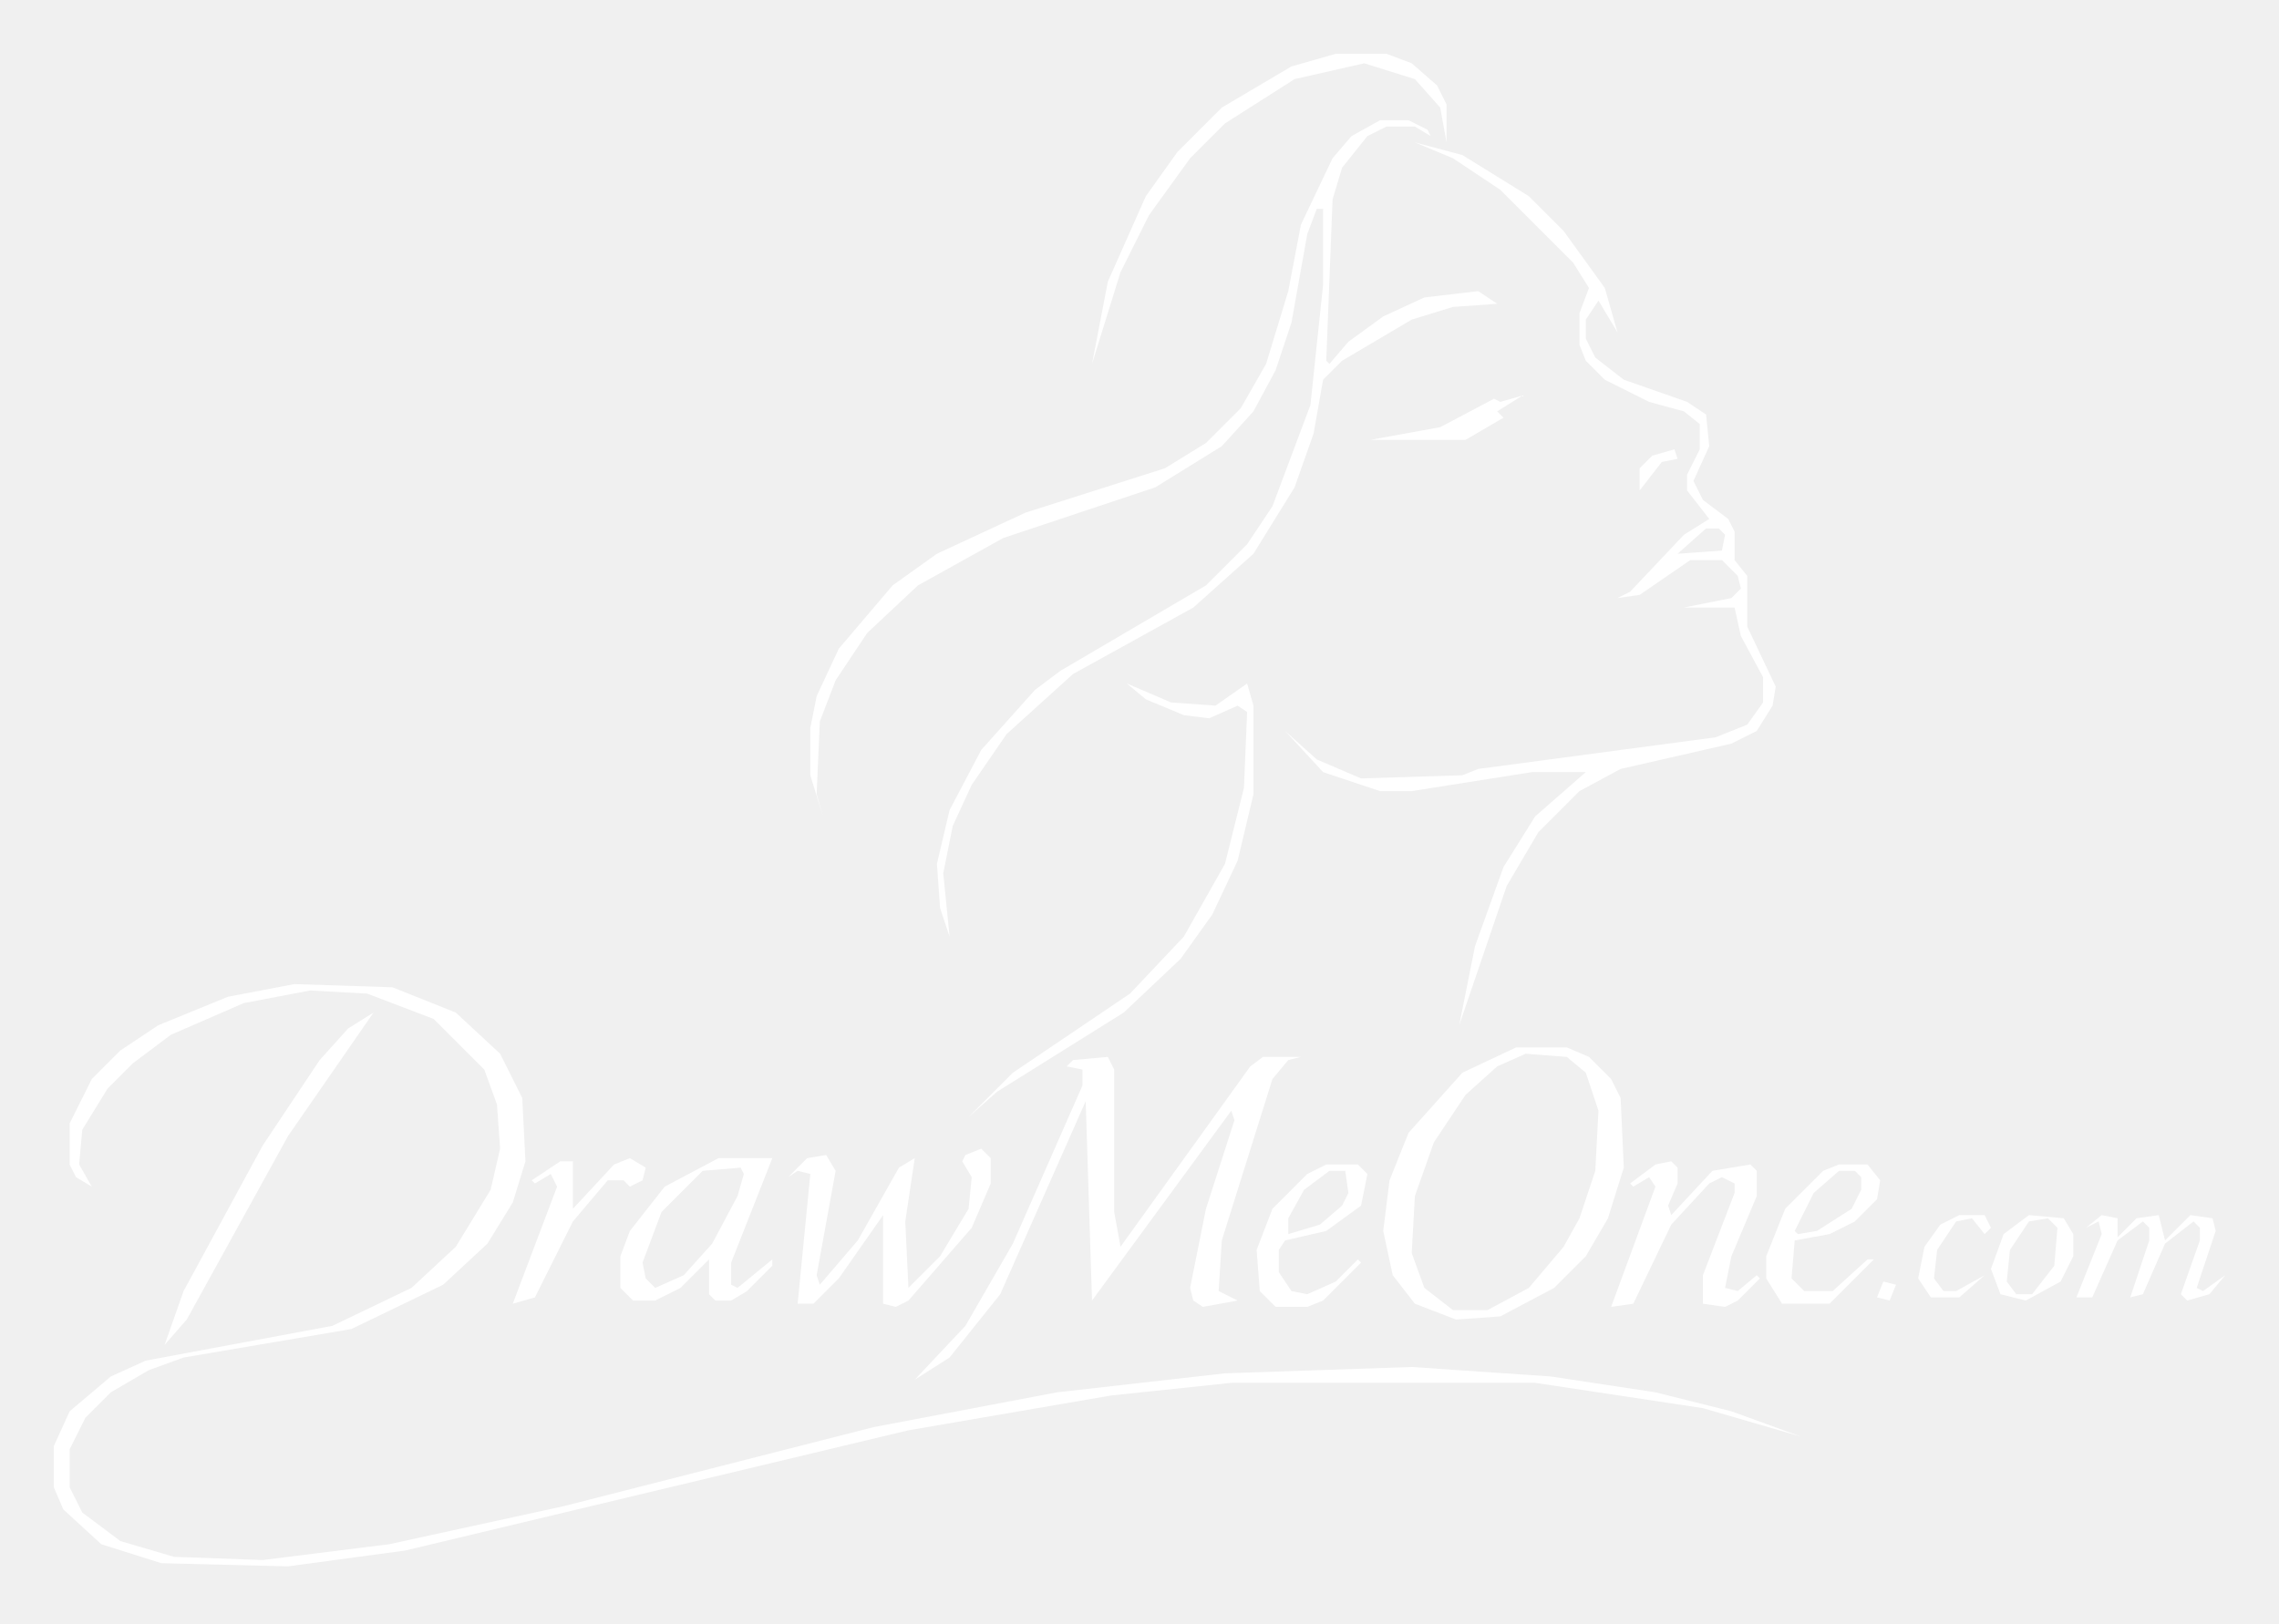
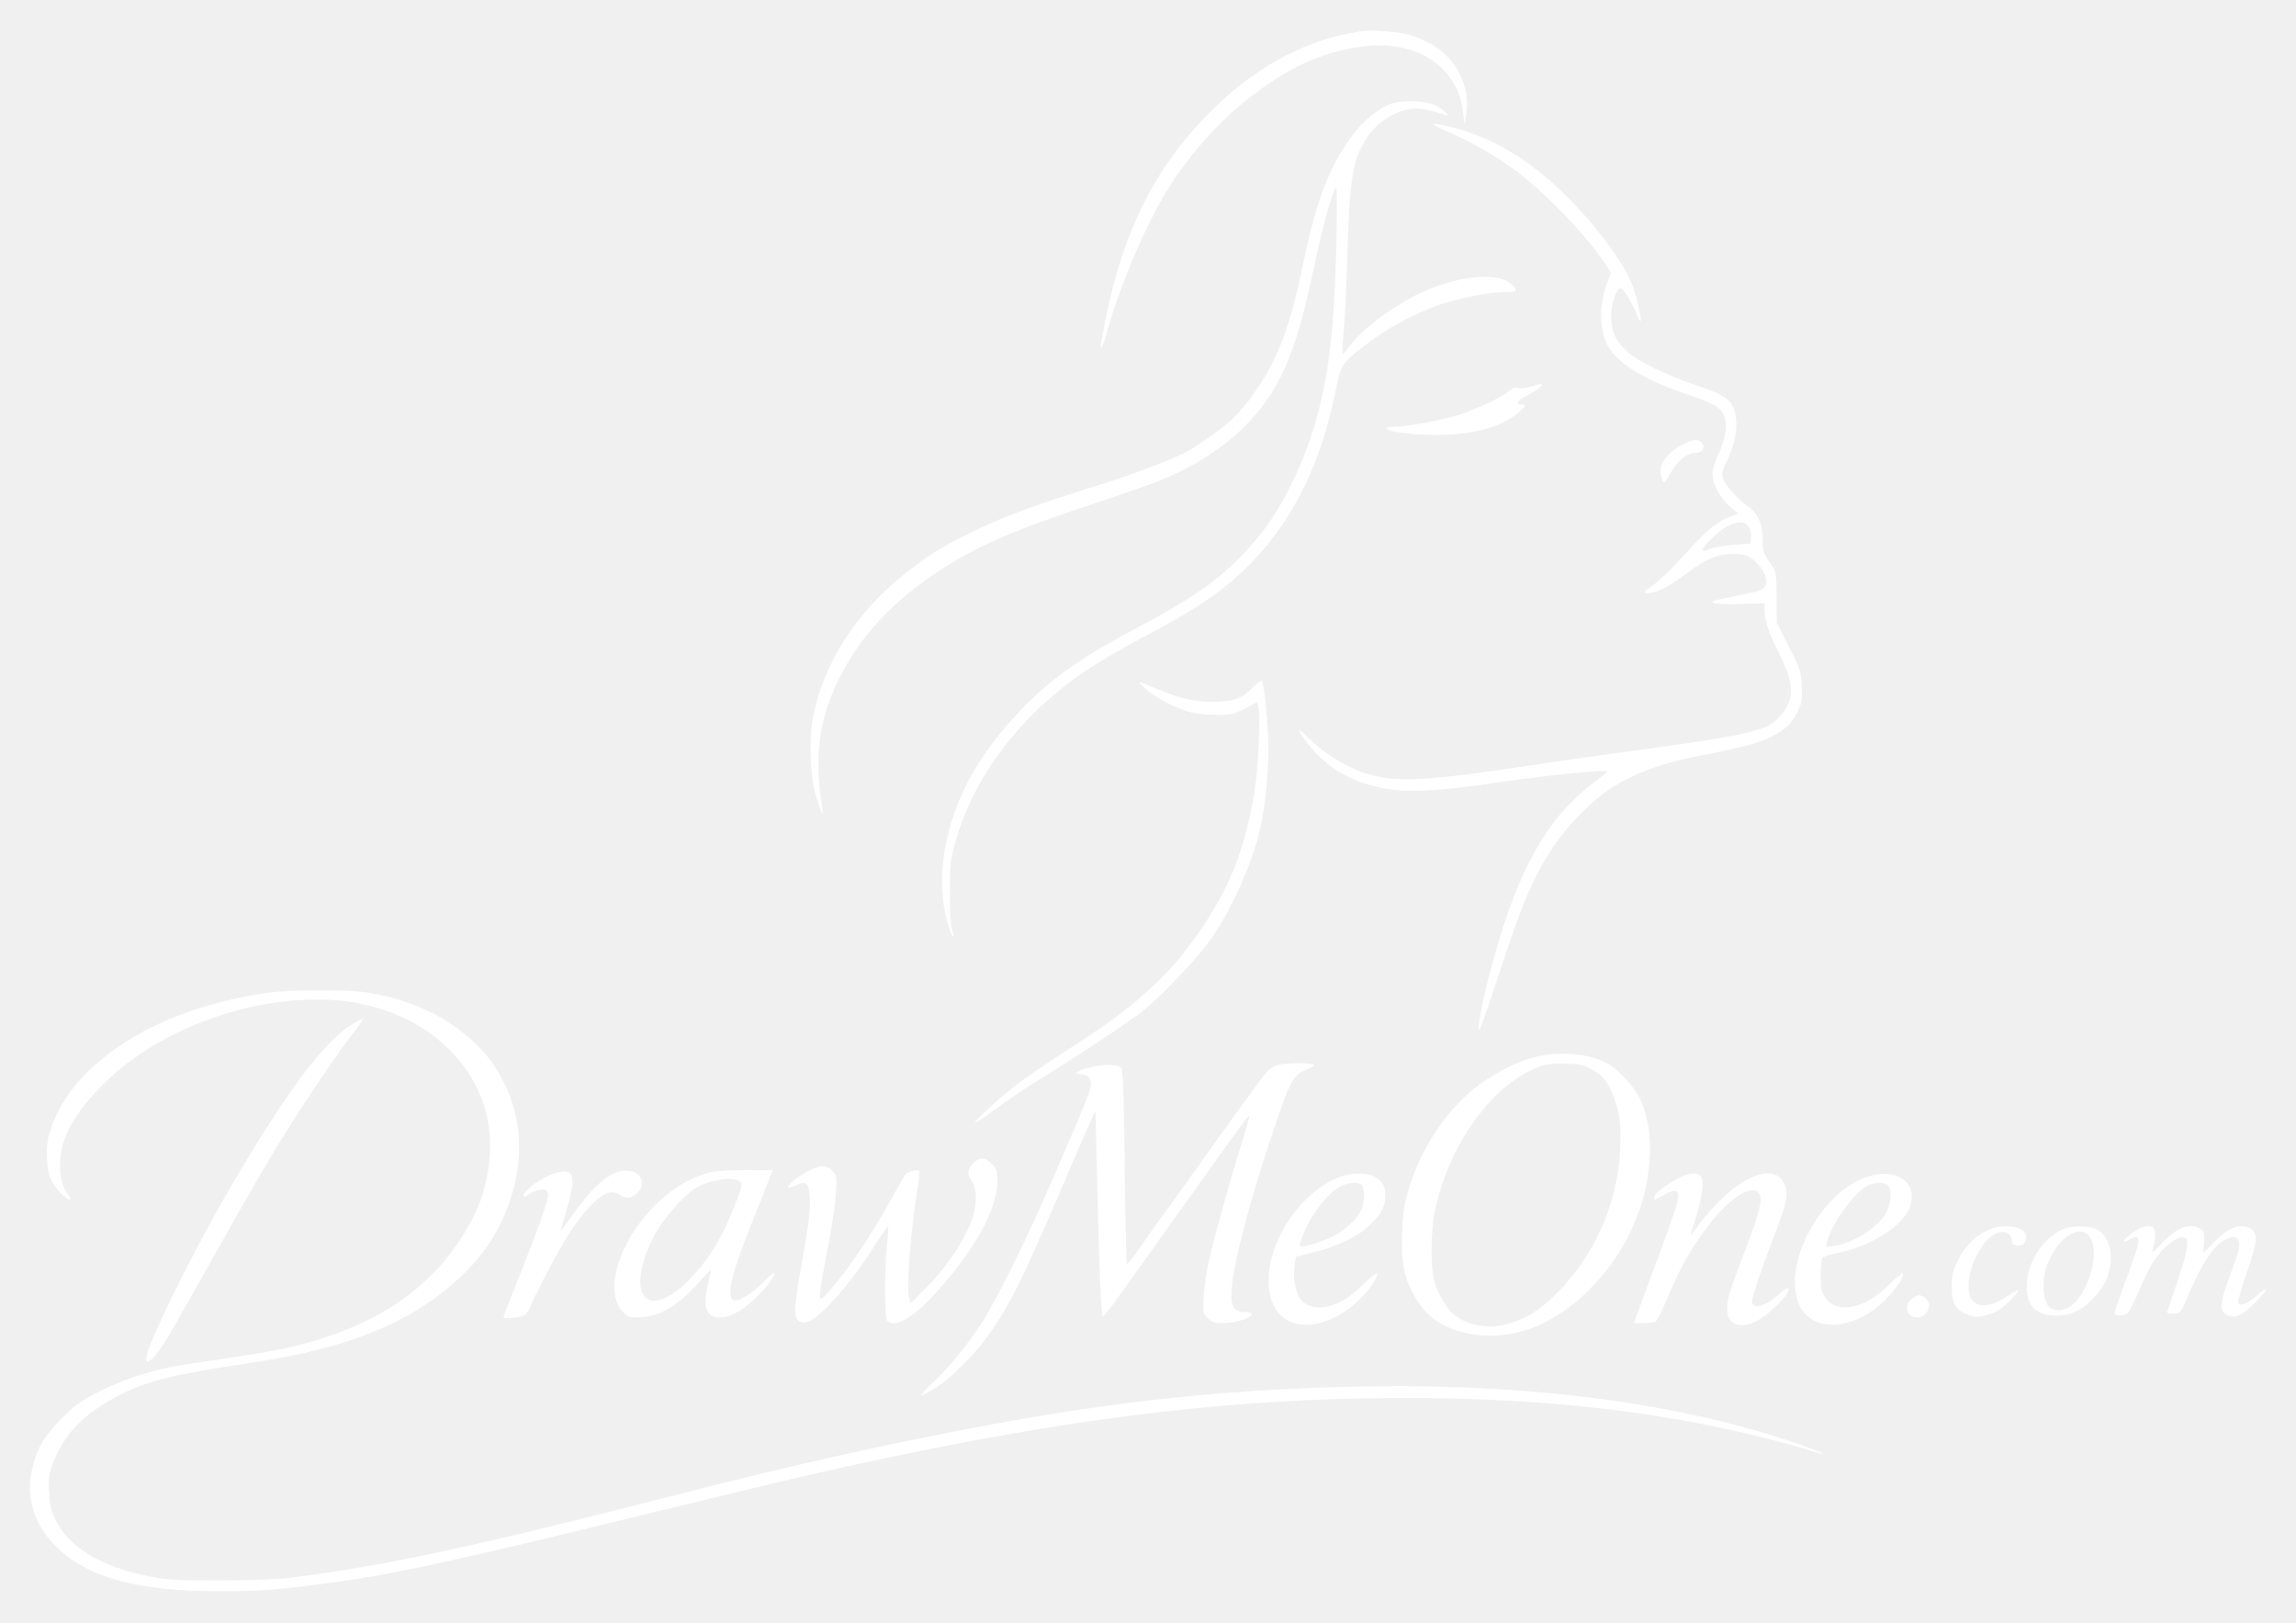
- <svg xmlns="http://www.w3.org/2000/svg" viewBox="0 0 720 513" role="img">
-   <path fill="#fff" fill-rule="evenodd" d="M595,405 593,410 597,411 599,406ZM647,385 650,388 649,400 642,409 637,409 634,405 635,395 641,386ZM656,410 661,410 669,392 677,386 679,388 679,392 673,410 677,409 684,393 693,386 695,388 695,392 689,409 691,411 698,409 703,403 696,408 694,407 700,389 699,385 692,384 684,392 682,384 675,385 669,391 669,385 664,384 659,388 663,386 664,390ZM652,385 641,384 633,390 629,401 632,409 640,411 651,405 655,397 655,390ZM627,384 619,384 613,387 608,394 606,404 610,410 619,410 627,403 618,408 614,408 611,404 612,395 618,386 623,385 627,390 629,388ZM586,370 588,372 588,376 585,382 574,389 568,390 567,389 573,377 581,370ZM425,370 426,377 424,381 417,387 407,390 407,385 412,376 420,370ZM234,369 235,371 233,378 225,393 216,403 207,407 204,404 203,399 209,383 222,370ZM590,368 581,368 576,370 564,382 558,397 558,404 563,412 578,412 592,398 590,398 579,408 570,408 566,404 567,392 578,390 586,386 593,379 594,373ZM429,368 419,368 413,371 402,382 397,395 398,408 403,413 413,413 418,411 430,399 429,398 422,405 413,409 408,408 404,402 404,395 406,392 419,389 430,381 432,371ZM523,368 515,374 516,375 521,372 523,375 509,413 516,412 528,387 540,374 544,372 548,374 548,377 538,403 538,412 545,413 549,411 556,404 555,403 549,408 545,407 547,397 555,378 555,370 553,368 541,370 528,384 527,381 530,374 530,369 528,367ZM244,366 227,366 210,375 199,389 196,397 196,407 200,411 207,411 215,407 224,398 224,409 226,411 231,411 236,408 244,400 244,398 233,407 231,406 231,399ZM199,366 194,368 181,382 181,367 177,367 168,373 169,374 174,371 176,375 162,412 169,410 181,386 192,373 197,373 199,375 203,373 204,369ZM313,366 310,363 305,365 304,367 307,372 306,382 297,397 287,407 286,386 289,366 284,369 271,392 259,406 258,403 264,370 261,365 255,366 249,372 252,370 256,371 252,412 257,412 265,404 279,384 279,412 283,413 287,411 307,388 313,374ZM495,334 501,339 505,351 504,370 499,385 494,394 483,407 470,414 459,414 450,407 446,396 447,378 453,361 463,346 473,337 482,333ZM411,334 399,334 395,337 354,394 352,383 352,338 350,334 339,335 337,337 342,338 342,343 320,393 305,419 289,436 300,429 316,409 343,348 345,411 389,351 390,354 381,382 376,407 377,411 380,413 391,411 385,408 386,392 402,341 407,335ZM502,334 495,331 479,331 462,339 445,358 439,373 437,389 440,403 447,412 460,417 474,416 491,407 501,397 508,385 513,369 512,347 509,341ZM118,320 110,325 101,335 83,362 58,408 52,425 59,417 91,359ZM22,355 22,368 24,372 29,375 25,368 26,357 34,344 42,336 54,327 77,317 98,313 116,314 137,322 153,338 157,349 158,363 155,376 144,394 130,407 105,419 46,430 35,435 22,446 17,457 17,470 20,477 32,488 51,494 91,495 128,490 287,452 351,441 389,437 485,437 538,445 569,454 547,446 523,440 490,435 446,432 387,434 334,440 276,451 178,476 123,488 83,493 55,492 38,487 26,478 22,470 22,458 27,448 35,440 47,433 58,429 111,420 140,406 154,393 162,380 166,367 165,347 158,333 144,320 124,312 93,311 72,315 50,324 38,332 29,341ZM394,216 384,223 370,222 356,216 362,221 374,226 382,227 391,223 394,225 393,249 387,273 374,296 357,314 320,339 306,353 315,345 355,320 373,303 383,289 391,272 396,251 396,223ZM545,169 544,174 530,175 539,167 543,167ZM529,142 522,144 518,148 518,155 525,146 530,145ZM481,125 474,127 472,126 455,135 433,139 463,139 475,132 473,130ZM447,45 459,50 474,60 497,83 502,91 499,99 499,109 501,114 507,120 521,127 532,130 537,134 537,142 533,150 533,155 540,164 532,169 515,187 511,189 518,188 534,177 544,177 549,182 550,186 547,189 532,192 548,192 550,201 557,214 557,222 552,229 542,233 467,243 462,245 430,246 416,240 406,231 418,244 436,250 446,250 484,244 501,244 485,258 475,274 466,299 461,324 476,280 486,263 499,250 512,243 547,235 555,231 560,223 561,217 552,198 552,182 548,177 548,168 546,164 538,158 535,152 540,141 539,131 533,127 513,120 504,113 501,107 501,101 505,95 511,105 507,91 494,73 483,62 462,49ZM451,41 445,38 436,38 427,43 421,50 411,71 407,92 400,115 392,129 381,140 368,148 324,162 296,175 282,185 265,205 258,220 256,230 256,245 260,258 258,251 259,228 264,215 274,200 290,185 317,170 365,154 386,141 396,130 403,117 408,102 413,74 416,66 418,66 418,90 414,128 402,160 394,172 381,185 335,212 327,218 310,237 300,256 296,273 297,287 300,296 298,276 301,261 307,248 318,232 339,213 377,192 396,175 409,154 415,137 418,120 424,114 446,101 459,97 473,96 467,92 450,94 437,100 426,108 420,115 419,114 421,63 424,53 432,43 438,40 447,40 452,43ZM454,27 446,20 438,17 422,17 408,21 386,34 372,48 362,62 350,89 345,115 354,86 363,68 376,50 387,39 409,25 431,20 447,25 455,34 457,45 457,33Z" />
+ <svg xmlns="http://www.w3.org/2000/svg" viewBox="14 165 1227 867" role="img">
+   <g transform="translate(0 1254) scale(1 -1)">
+     <path fill="#fff" fill-rule="evenodd" d="M742 1072.41 C730.61 1070.42 726.86 1069.54 720.16 1067.3 C699.95 1060.53 680.79 1048.58 663.69 1032.07 C630.17 999.72 611.99 962.24 602.55 906.03 C601.64 900.63 603.46 903.77 605.43 911 C612.55 937.12 627.59 971.99 639.74 990.5 C652.47 1009.91 667.48 1026.14 684.5 1038.92 C705.76 1054.89 724.58 1062.72 746 1064.52 C772.59 1066.75 793.07 1052.34 795.81 1029.5 L796.65 1022.5 797.44 1027.29 C798.73 1035.05 797.66 1042.22 794.14 1049.37 C789.18 1059.44 780.07 1066.53 767.17 1070.36 C761.75 1071.97 746.54 1073.21 742 1072.41 Z M758.29 1033.89 C752.27 1032.15 742.7 1024.65 737.31 1017.46 C724.52 1000.37 717.55 982.45 710.5 948.5 C705.19 922.91 700.77 908.61 693.96 894.98 C688.76 884.55 679.71 871.84 672.88 865.34 C667.06 859.82 653.85 850.47 646.9 846.95 C639.01 842.97 617.91 835.03 602 830.06 C564.09 818.23 549.25 812.65 529.74 802.87 C516.01 795.99 509.37 791.74 497 781.94 C471.4 761.66 453.82 733.98 448.46 705.5 C446.21 693.55 446.9 674.68 449.96 664.06 C452.43 655.52 454.49 651.42 453.52 657 C448.85 683.88 451.5 704.47 462.47 726.5 C475.23 752.11 495.81 772.71 526.43 790.48 C542.11 799.58 560.62 807.24 593 818 C607.58 822.85 624.42 828.66 630.43 830.92 C656.21 840.61 677.16 855.75 690.18 874.07 C701.55 890.08 708.12 908.17 716.01 945.26 C720.74 967.47 725.62 985.36 727.91 988.91 C728.99 990.59 728.41 954.03 726.94 927.5 C724.76 888.32 718.24 859.69 705.41 833 C696.7 814.89 689.7 804.65 677.1 791.66 C664.27 778.42 649.49 768.22 622.5 753.98 C593.79 738.83 577.75 727.8 562.94 713.03 C536 686.15 521.54 658.9 517.98 628.26 C516.62 616.55 517.97 601.83 521.19 593.22 C523.48 587.1 524.55 586.64 522.74 592.56 C522.01 594.95 521.56 602.78 521.58 612.5 C521.62 626.69 521.92 629.6 524.3 638.22 C535.11 677.43 564.18 713.22 604.64 737.13 C611.71 741.3 622.72 747.45 629.11 750.79 C654.63 764.15 670.69 775.51 684.01 789.63 C706.28 813.23 720.42 842.81 728.08 881.81 C730.56 894.4 731.22 895.31 746.4 906.69 C757.94 915.35 774.71 923.84 787.49 927.5 C798.79 930.73 811.64 933 818.7 933 C823.32 933 824.1 933.26 823.81 934.72 C823.63 935.67 821.69 937.46 819.49 938.71 C811.02 943.5 791.28 940.88 773.59 932.62 C757.41 925.06 740.79 912.32 733.73 902.06 C732.8 900.72 731.81 899.86 731.51 900.15 C731.22 900.45 731.44 905.09 732 910.47 C732.56 915.86 733.44 934.26 733.97 951.38 C735.28 994.21 736.87 1003.94 744.43 1015.33 C750.53 1024.52 761.44 1031 770.82 1031 C774.34 1031 782.01 1029.28 786.5 1027.48 C788.29 1026.76 788.25 1026.96 786.12 1029.29 C784.82 1030.72 781.7 1032.6 779.2 1033.45 C774.24 1035.14 763.4 1035.37 758.29 1033.89 Z M780.55 1022.11 C781.07 1021.62 785.51 1019.51 790.41 1017.42 C800.48 1013.13 814.35 1005.04 824 997.81 C839.49 986.22 861.19 963.84 870.72 949.63 L874.94 943.34 873.08 938.42 C868.14 925.37 868.51 911.56 874.02 902.97 C880 893.64 894.4 885.28 917.79 877.54 C923.99 875.49 930.39 872.7 932.01 871.34 C937.67 866.58 937.82 858.35 932.46 846.68 C928.43 837.91 928.23 834.09 931.45 827.5 C933.02 824.3 936.02 820.41 938.57 818.28 L942.97 814.6 938.59 812.93 C931.46 810.23 925.83 805.52 914.05 792.38 C907.85 785.47 900.42 778.31 897.29 776.23 C893.24 773.54 892.17 772.4 893.45 772.15 C897.65 771.34 904.69 774.63 914.57 782.05 C926.09 790.7 931.55 793 940.53 793 C945.74 793 947.32 792.55 950.68 790.12 C954.73 787.19 958 781.84 958 778.17 C958 775.1 955.78 773.48 949.86 772.25 C946.91 771.63 940.72 770.34 936.11 769.39 C929 767.91 928.08 767.51 930.11 766.73 C931.42 766.22 938.01 766.01 944.75 766.25 L957 766.69 957 763.03 C957 757.47 959.62 749.79 965.27 738.75 C973.24 723.21 973.04 714.34 964.54 705.59 C961.05 702.01 958.8 700.73 952.86 698.96 C942.73 695.94 929.4 693.62 895.5 689 C857.96 683.88 848.57 682.54 825 678.98 C782.56 672.58 763.32 671.27 750.68 673.94 C737.51 676.72 724.07 684.14 713.52 694.44 C710.48 697.4 708 699.46 708 699.01 C708 698.56 710.1 695.41 712.67 691.99 C723.29 677.86 738.93 669.39 758.88 666.96 C769.96 665.61 786.51 666.73 812 670.55 C839.14 674.61 873 678.03 873 676.71 C873 676.43 869.96 673.94 866.25 671.18 C839.51 651.35 823.21 620.96 808.98 564.41 C805.06 548.82 803.02 536.12 804.91 539.1 C805.47 539.98 809.83 552.58 814.59 567.1 C827.59 606.72 832.96 619.46 843.5 635.64 C849.93 645.5 861.38 657.84 870.49 664.7 C882.98 674.11 899.51 680.68 921.57 685.02 C945.03 689.62 953.85 691.92 960.1 695.06 C968.02 699.04 971.5 702.29 974.55 708.52 C976.91 713.34 977.17 714.88 976.85 722.28 C976.52 730.26 976.22 731.17 970 743.44 L963.5 756.27 963.42 768.38 C963.32 784.14 963.53 783 959.5 788.86 C956.35 793.44 956 794.63 956 800.66 C956 809.1 953.46 814.72 947.89 818.58 C942.24 822.49 935.27 830.5 934.51 833.94 C934.07 835.98 934.6 838.25 936.33 841.66 C941.91 852.69 943.4 863.47 940.38 871.01 C938.34 876.1 934.21 878.56 919.5 883.47 C904.95 888.32 889.61 895.82 883.83 900.91 C877.5 906.49 874.99 911.94 875.02 920.07 C875.04 926.64 877.82 935 879.97 935 C881.39 935 886.25 927.26 888.45 921.49 C889.42 918.95 890.43 917.1 890.7 917.36 C891.71 918.37 887.82 933.76 885.08 939.64 C881.03 948.31 873.27 959.48 863.09 971.33 C839.32 998.97 815.09 1015.15 788 1021.46 C780.35 1023.24 779.24 1023.34 780.55 1022.11 Z M948.55 807.57 C949.44 806.21 950 803.68 949.82 801.82 L949.5 798.5 940.5 797.91 C935.52 797.58 929.82 796.57 927.75 795.64 C922.29 793.21 922.86 795.45 929.35 801.85 C937.25 809.65 945.56 812.13 948.55 807.57 Z M832.1 882.42 C829.68 881.66 826.61 881.31 825.29 881.64 C823.64 882.06 822.2 881.61 820.69 880.21 C816.81 876.61 800.39 869.07 790.81 866.48 C779.95 863.55 765.31 861.01 759.25 861 C756.91 861 755 860.59 755 860.09 C755 858.35 769.57 856.5 782.5 856.59 C800.9 856.73 815.18 860.5 824.36 867.65 C829.4 871.58 830.1 873 827 873 C823.63 873 824.76 874.84 829.75 877.46 C834.96 880.19 838 882.37 838 883.36 C838 884.18 837.41 884.09 832.1 882.42 Z M913.49 851.65 C907.77 848.98 902.49 843.5 901.55 839.25 C901.2 837.65 901.43 835.03 902.06 833.42 C903.12 830.72 903.29 830.64 904.35 832.35 C904.98 833.37 906.73 836.19 908.23 838.61 C911.31 843.58 916.19 846.99 920.21 847 C923.78 847 925.66 850.19 923.43 852.43 C921.31 854.55 919.4 854.4 913.49 851.65 Z M683.66 721.76 C677.82 715.77 673.11 714.05 662.46 714.02 C652.19 714 645.23 715.56 633 720.62 C621 725.59 621.02 725.59 625.99 721.09 C631.3 716.29 642.29 710.52 650 708.48 C653.02 707.68 659.4 707.02 664.18 707.01 C672.12 707 673.41 707.29 679.4 710.41 L685.94 713.82 686.62 710.24 C687.6 704.97 686.32 678.05 684.54 666.5 C682.72 654.77 679.05 640.05 675.38 629.79 C666.72 605.57 647.96 577.88 628.34 560.38 C613.5 547.14 608.74 543.69 576 522.44 C570.23 518.7 561.91 512.92 557.53 509.6 C549.15 503.26 535 490.3 535 488.96 C535 488.53 539.94 491.85 545.97 496.34 C552 500.83 562.79 508.1 569.95 512.5 C589.75 524.67 619 544.06 625.08 549.04 C635.47 557.57 653.55 576.57 660.25 586 C672.93 603.83 684.58 630.62 688.36 650.61 C690.96 664.39 692.3 682.86 691.64 696 C690.92 710.5 689.33 724.12 688.25 725.05 C687.84 725.41 685.77 723.93 683.66 721.76 Z M156.24 558.4 C113.99 552.25 79.27 536.2 57.38 512.72 C49.7 504.47 43.35 493.54 40.47 483.59 C39.25 479.36 38.89 475.33 39.2 469.4 C39.57 462.43 40.1 460.38 42.57 456.41 C45.46 451.75 50.47 447.13 51.5 448.16 C51.79 448.46 51.19 449.78 50.16 451.1 C46.95 455.23 45.73 460.74 46.21 469 C46.98 482.44 54.93 495.98 71.18 511.57 C97.02 536.35 138.35 553.21 177 554.73 C193.81 555.39 204.81 553.99 218.98 549.37 C237.83 543.24 253.5 531.76 263.77 516.55 C275.02 499.9 278.5 480.72 274.12 459.5 C271.67 447.67 267.32 437.67 259.48 425.9 C240.23 396.99 209.86 378.2 166.88 368.63 C160.49 367.21 145.42 364.65 133.38 362.95 C121.35 361.24 108.35 359.2 104.5 358.4 C91.71 355.77 77.63 350.87 66.5 345.2 C57.19 340.45 54.19 338.27 46.96 331.04 C37.85 321.92 34.19 315.87 31.53 305.54 C27.33 289.2 32.01 273.89 44.93 261.71 C61.9 245.7 88.21 238.71 131.5 238.72 C153.59 238.72 164.06 239.55 193.5 243.63 C226.35 248.19 259.84 255.53 359.5 280 C385.02 286.27 436.84 298.7 448.5 301.36 C574.88 330.13 667.22 341.98 765.11 342 C850 342.01 921.64 332.41 987 312.27 C988.33 311.86 988.33 311.93 987 312.9 C986.17 313.5 978.08 316.44 969 319.43 C904.58 340.67 823.62 350.44 732.5 347.96 C662.16 346.05 602.72 339.33 528 324.85 C478.05 315.17 432.54 304.86 378.5 291 C266.43 262.25 220.33 252.36 168 245.82 C161.7 245.03 146.9 244.51 131 244.51 C107.42 244.51 103.26 244.76 93.26 246.78 C67.08 252.08 50.25 262.52 43.21 277.82 C41.24 282.12 40.51 285.57 40.2 292 C39.86 299.3 40.16 301.45 42.37 307.28 C48.37 323.14 59.61 334.46 78.8 343.99 C93.99 351.52 106.49 354.52 149.72 361.03 C200.55 368.68 234.1 382.47 259.45 406.14 C273.01 418.81 281.23 431.5 286.88 448.5 C293.97 469.84 292.71 491.73 283.31 510.5 C278.81 519.49 274.6 525.17 267.34 532.07 C253.07 545.63 234.12 554.61 211.62 558.47 C200.57 560.37 169.5 560.33 156.24 558.4 Z M201.41 541.18 C186.42 531.46 166.8 505.13 138.29 456.5 C116.52 419.35 91.34 368.14 92.21 362.75 C92.48 361.08 92.67 361.06 94.73 362.51 C98.14 364.92 101.98 370.99 116.76 397.31 C140.22 439.1 146.43 450.01 156.97 468 C168.59 487.82 192.98 524.64 202.19 536.25 C205.57 540.51 208.1 544.23 207.83 544.51 C207.55 544.78 204.66 543.28 201.41 541.18 Z M833.5 524 C823.25 521.25 809.6 513.92 800.64 506.36 C785.37 493.46 773.2 474.54 766.96 454 C764.31 445.24 763.7 441.34 763.29 430.5 C762.59 411.95 765 402.71 773.64 390.84 C785.2 374.97 813.57 370.53 836.65 380.99 C863.85 393.33 886.95 423.2 893.5 454.5 C897.31 472.74 896.3 489.11 890.59 501.58 C887.68 507.94 879.55 516.9 873.47 520.47 C863.82 526.12 846.96 527.61 833.5 524 Z M864.71 517.57 C871.13 514.07 874.44 509.42 877.58 499.54 C879.56 493.31 880 489.82 880 480.37 C880 449.71 867.57 419.58 846.01 397.98 C836.64 388.59 829.19 384.03 818.9 381.4 C807.65 378.51 796.04 381.21 789.23 388.28 C785.5 392.17 781.48 399.97 780.08 406.04 C778.57 412.57 778.78 431.7 780.44 440.16 C787.82 477.62 812.22 511.07 838.45 519.65 C840.9 520.46 845.85 520.87 851 520.69 C858.12 520.45 860.35 519.94 864.71 517.57 Z M697.01 519.98 C695.1 519.53 692.4 517.84 691.01 516.24 C688.3 513.08 664.51 480.43 653.7 465 C650.03 459.77 642.96 449.95 637.99 443.16 C633.01 436.38 626.2 426.79 622.85 421.86 C619.5 416.93 616.52 413.15 616.21 413.46 C615.9 413.76 615.38 437.13 615.05 465.39 C614.57 506.27 614.17 517.09 613.1 518.38 C611.39 520.44 603.53 520.52 596.1 518.54 C590.04 516.93 587.19 515 590.87 515 C594.9 515 597 513.19 596.98 509.71 C596.96 506.52 595.17 502.06 576.59 459 C563.28 428.17 546.34 393.81 538.7 382.17 C530.1 369.09 521.53 358.63 512.24 349.91 C507.98 345.91 505.4 342.97 506.5 343.37 C517.05 347.21 534.15 363.27 544.95 379.5 C555.86 395.9 561.2 407.05 587.51 468.5 C591.52 477.85 595.84 487.75 597.11 490.5 L599.42 495.5 600.22 462 C601.55 405.85 602.42 385.49 603.5 385.59 C604.05 385.64 609.9 393.32 616.5 402.66 C623.1 412 632.36 425.01 637.08 431.57 C641.79 438.13 651.59 451.82 658.85 462 C678.79 489.95 681.18 493.16 681.63 492.7 C681.87 492.47 680.21 486.48 677.96 479.39 C672.27 461.49 663.63 430.74 660.44 417 C658.97 410.68 657.54 401.37 657.25 396.32 C656.74 387.29 656.78 387.11 659.51 384.57 C661.88 382.39 663.21 382 668.4 382.02 C674.62 382.04 683 384.87 683 386.95 C683 387.53 681.21 388 679.02 388 C673.02 388 671.54 390.86 672.31 400.92 C673.42 415.22 682.18 448.48 694.35 484.5 C703.7 512.19 705.09 514.72 712.54 517.57 C715.7 518.77 716.71 519.57 715.81 520.14 C714.17 521.18 701.67 521.07 697.01 519.98 Z M535.16 468.4 C533.9 467.52 532.44 465.66 531.91 464.27 C531.15 462.27 531.42 460.99 533.18 458.12 C536.57 452.61 536.23 443.59 532.28 434.27 C527.74 423.58 518.7 410.61 509.07 401 L500.55 392.5 499.59 396.95 C498.47 402.15 501.01 433.76 503.97 451.5 C504.98 457.55 505.57 462.87 505.29 463.33 C504.7 464.3 500.07 463.31 498.3 461.83 C497.63 461.28 494.77 456.49 491.94 451.19 C485.48 439.11 475.31 422.78 468.14 413 C461.14 403.44 453.89 395 452.68 395 C451.44 395 452.34 401.48 456.64 423.5 C458.57 433.4 460.4 445.84 460.71 451.16 C461.27 460.56 461.21 460.88 458.69 463.41 C455.44 466.65 452.72 466.67 446.45 463.49 C437.05 458.72 430.48 451.4 439.43 455.67 C444.97 458.31 446.43 456.89 446.8 448.52 C447.1 441.75 446.19 434.89 441.5 408.5 C438.34 390.73 438.23 384.48 441.05 382.97 C444.48 381.14 449.06 383.49 456.16 390.76 C464.89 399.69 472.99 410.16 481.37 423.31 C485.14 429.25 488.41 433.92 488.63 433.71 C488.84 433.49 488.57 429.08 488.03 423.91 C486.59 410.3 486.7 384.7 488.2 383.2 C492.44 378.96 502.62 385.14 515.68 399.9 C535.73 422.54 547 443.35 547 457.73 C547 463.5 546.7 464.45 544.08 467.08 C540.77 470.38 538.48 470.72 535.16 468.4 Z M345.36 463.07 C337.97 461.26 329.58 453.5 319.61 439.25 C316.43 434.71 313.71 431 313.56 431 C313.42 431 314.8 435.98 316.65 442.06 C320.15 453.62 320.82 459.78 318.8 461.8 C315.66 464.94 305.35 461.42 297.17 454.42 C292.5 450.42 292.46 447.77 297.13 451.09 C298.77 452.26 301.55 453.28 303.31 453.36 C306.05 453.48 306.54 453.13 306.8 450.88 C307.15 447.93 301.7 432.44 290.56 404.66 C286.4 394.29 283 385.46 283 385.03 C283 384.04 291.89 384.95 294.28 386.18 C295.26 386.69 296.8 388.99 297.7 391.3 C299.94 397.05 310.26 416.87 315.76 426 C325.16 441.6 335.26 452.04 340.9 451.97 C342.33 451.95 344.37 451.28 345.44 450.47 C348.3 448.3 351.77 448.68 354.55 451.45 C360.78 457.69 354.72 465.36 345.36 463.07 Z M393 462.38 C385.17 460.34 377.82 456.55 370.68 450.85 C346.95 431.91 334.98 399.86 347.12 387.73 C349.91 384.94 350.44 384.8 356.78 385.17 C367.45 385.8 376.54 391.44 388.41 404.79 C391.48 408.25 393.98 410.72 393.96 410.29 C393.94 409.85 393.28 406.8 392.48 403.5 C389.37 390.61 391.25 385 398.68 385 C403.82 385 410.17 388.33 416.91 394.58 C423.01 400.22 428.7 407.64 427.7 408.64 C427.37 408.96 424.92 406.99 422.25 404.26 C416.27 398.11 409.56 393.78 406.68 394.19 C401.54 394.92 404.42 407.45 416.69 437.84 C419.73 445.35 423.25 454.24 424.53 457.59 L426.85 463.68 412.68 463.74 C403.42 463.79 396.59 463.31 393 462.38 Z M409.31 457.75 C410.87 456.6 410.74 455.81 407.64 447.5 C400.58 428.59 392.9 415.78 382.07 404.9 C359.64 382.35 347.68 396.89 363.18 427.86 C367.62 436.74 378.93 449.94 385.64 454.09 C392.87 458.55 405.57 460.52 409.31 457.75 Z M729.9 460.11 C705.57 450.59 686.97 417.94 693.1 395.5 C698.4 376.12 722.82 376.38 742 396.02 C746.73 400.87 750.85 407.49 749.79 408.55 C749.44 408.89 746.31 406.39 742.83 402.99 C735.47 395.8 730.4 392.61 723.68 390.93 C717.7 389.44 712.04 390.86 709.11 394.58 C706.42 398.01 704.86 406.37 705.77 412.48 L706.52 417.45 716.59 419.99 C729.81 423.32 740.41 428.62 746.58 434.98 C752.78 441.37 754.22 444.19 754.31 450.13 C754.39 455.34 752.69 458.08 747.8 460.6 C744.1 462.52 735.45 462.28 729.9 460.11 Z M741.8 455.8 C743.42 454.18 743.32 446.68 741.62 442.72 C739.89 438.69 734.86 433.55 729 429.8 C724.53 426.94 713.47 423 709.94 423 C708.21 423 708.18 423.26 709.53 427.08 C713.79 439.15 723.81 452.28 731.22 455.5 C735.27 457.26 740.2 457.4 741.8 455.8 Z M910.42 459.16 C903.42 455.3 898 451.03 898 449.38 C898 447.58 897.98 447.57 903.4 450.6 C909.36 453.93 911.44 453.27 910.75 448.23 C910.47 446.18 906.33 433.93 901.55 421 C896.76 408.07 891.56 394.01 889.99 389.75 L887.14 382 892.32 382.02 C895.17 382.02 898.07 382.39 898.77 382.83 C899.46 383.28 901.55 387.21 903.4 391.57 C910.47 408.2 914.17 415.49 920.3 424.84 C933.91 445.6 949 457.52 954.01 451.48 C956.25 448.79 954.41 441.16 946.68 420.99 C938.06 398.49 937.01 395.05 937.01 389.25 C937 381.79 943.02 378.87 951.28 382.36 C958.5 385.4 971.75 398.59 969.67 400.66 C969.33 401 967.27 399.67 965.09 397.7 C958.11 391.39 951.64 389.18 950.31 392.64 C949.66 394.33 953.96 407.33 962.96 430.84 C968.98 446.58 969.82 451.11 967.65 456.29 C963.62 465.93 949.78 463.05 935.24 449.54 C931.25 445.84 925.68 439.7 922.86 435.9 C920.03 432.11 917.61 429 917.47 429 C917.33 429 918.56 433.16 920.21 438.25 C923.72 449.11 924.87 458.24 923.01 460.48 C921.09 462.8 916.05 462.27 910.42 459.16 Z M1011.91 460.16 C1001.03 456.57 991.05 447.79 982.98 434.68 C972.3 417.35 970.1 398.11 977.67 388.18 C986.42 376.72 1006.88 379.63 1021.51 394.42 C1027.44 400.42 1032 407.34 1030.8 408.53 C1030.46 408.87 1027.19 406.15 1023.52 402.49 C1010.42 389.38 995.58 386.53 989.28 395.9 C987.37 398.75 987 400.6 987.02 407.4 C987.02 411.85 987.38 416.06 987.82 416.74 C988.25 417.42 991.06 418.44 994.05 419 C1013.7 422.69 1032.16 434.44 1035.02 445.07 C1038.45 457.79 1027.14 465.18 1011.91 460.16 Z M1023.13 455.35 C1025.11 452.96 1024.65 446.16 1022.19 441.36 C1018.14 433.45 1004.75 424.75 994.45 423.34 L989.7 422.69 990.4 425.47 C992.75 434.81 1003.91 450.53 1011.47 455.14 C1015.27 457.46 1021.28 457.57 1023.13 455.35 Z M1078.88 432.67 C1069.85 429.31 1064.12 423.74 1059.52 413.87 C1057.62 409.79 1057.02 406.84 1057.01 401.62 C1057 391.49 1059.45 388.13 1068.79 385.49 C1070.05 385.13 1073.65 385.64 1076.79 386.62 C1081.09 387.97 1083.82 389.73 1087.87 393.76 C1090.82 396.7 1093.02 399.32 1092.76 399.58 C1092.49 399.84 1089.93 398.47 1087.07 396.55 C1077.4 390.04 1069.54 389.87 1066.96 396.1 C1063.02 405.61 1071.52 426.07 1081.04 430.02 C1085.19 431.73 1088.74 430.11 1089.18 426.3 C1089.45 423.93 1089.96 423.5 1092.48 423.5 C1094.83 423.5 1095.66 424.08 1096.43 426.27 C1097.23 428.57 1097.03 429.41 1095.26 431.18 C1092.59 433.85 1084.11 434.62 1078.88 432.67 Z M1117.32 432.42 C1107.02 428.63 1098.09 416.01 1097.23 404 C1096.36 391.82 1101.43 386 1112.9 386 C1120.88 386 1127.01 389.04 1133.59 396.25 C1139.31 402.52 1142.01 409.19 1142 417 C1142 423.33 1139.79 428.41 1135.76 431.36 C1132.2 433.98 1123 434.5 1117.32 432.42 Z M1129.94 429.06 C1134.48 424.52 1133.81 412.24 1128.44 401.25 C1123.58 391.32 1117.1 387.11 1110.54 389.62 C1106.16 391.3 1104.66 402.11 1107.48 411.62 C1108.29 414.36 1110.66 419.05 1112.75 422.05 C1118.4 430.18 1125.8 433.2 1129.94 429.06 Z M1158.2 432.95 C1155.02 431.67 1149 426.97 1149 425.77 C1149 425.22 1150.11 425.5 1151.46 426.38 C1152.82 427.27 1154.68 428 1155.6 428 C1158.09 428 1157.1 423.85 1150.1 405.01 C1146.74 395.99 1144 388.03 1144 387.31 C1144 385.91 1147.32 385.68 1150.34 386.87 C1151.47 387.31 1153.81 391.49 1156.34 397.58 C1158.63 403.07 1161.96 410.08 1163.75 413.16 C1169.06 422.29 1178.44 429.7 1181.94 427.54 C1184.05 426.23 1182.9 419.78 1177.87 404.79 C1175.05 396.38 1172.51 388.91 1172.24 388.18 C1171.86 387.2 1172.72 386.94 1175.59 387.18 C1179.44 387.5 1179.44 387.5 1183.47 397.03 C1190.47 413.58 1196.99 423.39 1203.1 426.55 C1210.19 430.22 1212.56 426.59 1209.22 417.19 C1208.1 414.06 1205.77 407.54 1204.04 402.69 C1200.35 392.38 1200.34 388.06 1204 386.34 C1208.23 384.34 1212.01 385.91 1218.71 392.45 C1226.22 399.78 1227.18 403.15 1219.89 396.59 C1214.73 391.95 1210 390.48 1210 393.51 C1210 394.35 1212.28 401.78 1215.08 410.03 C1221.17 428.03 1221.06 431.36 1214.3 433.43 C1209.73 434.83 1203.86 432.1 1197.49 425.6 L1191.4 419.39 1191.81 425.06 C1192.18 430.11 1191.97 430.91 1189.89 432.37 C1184.7 436 1177 433.05 1169.07 424.41 C1164.93 419.89 1163.81 419.09 1164.33 421 C1167.35 432.24 1165.49 435.87 1158.2 432.95 Z M1035.63 394.93 C1031.12 391.38 1033.01 385 1038.57 385 C1044.12 385 1047.1 392.41 1042.78 395.44 C1039.86 397.49 1038.79 397.41 1035.63 394.93 Z" />
+   </g>
</svg>
